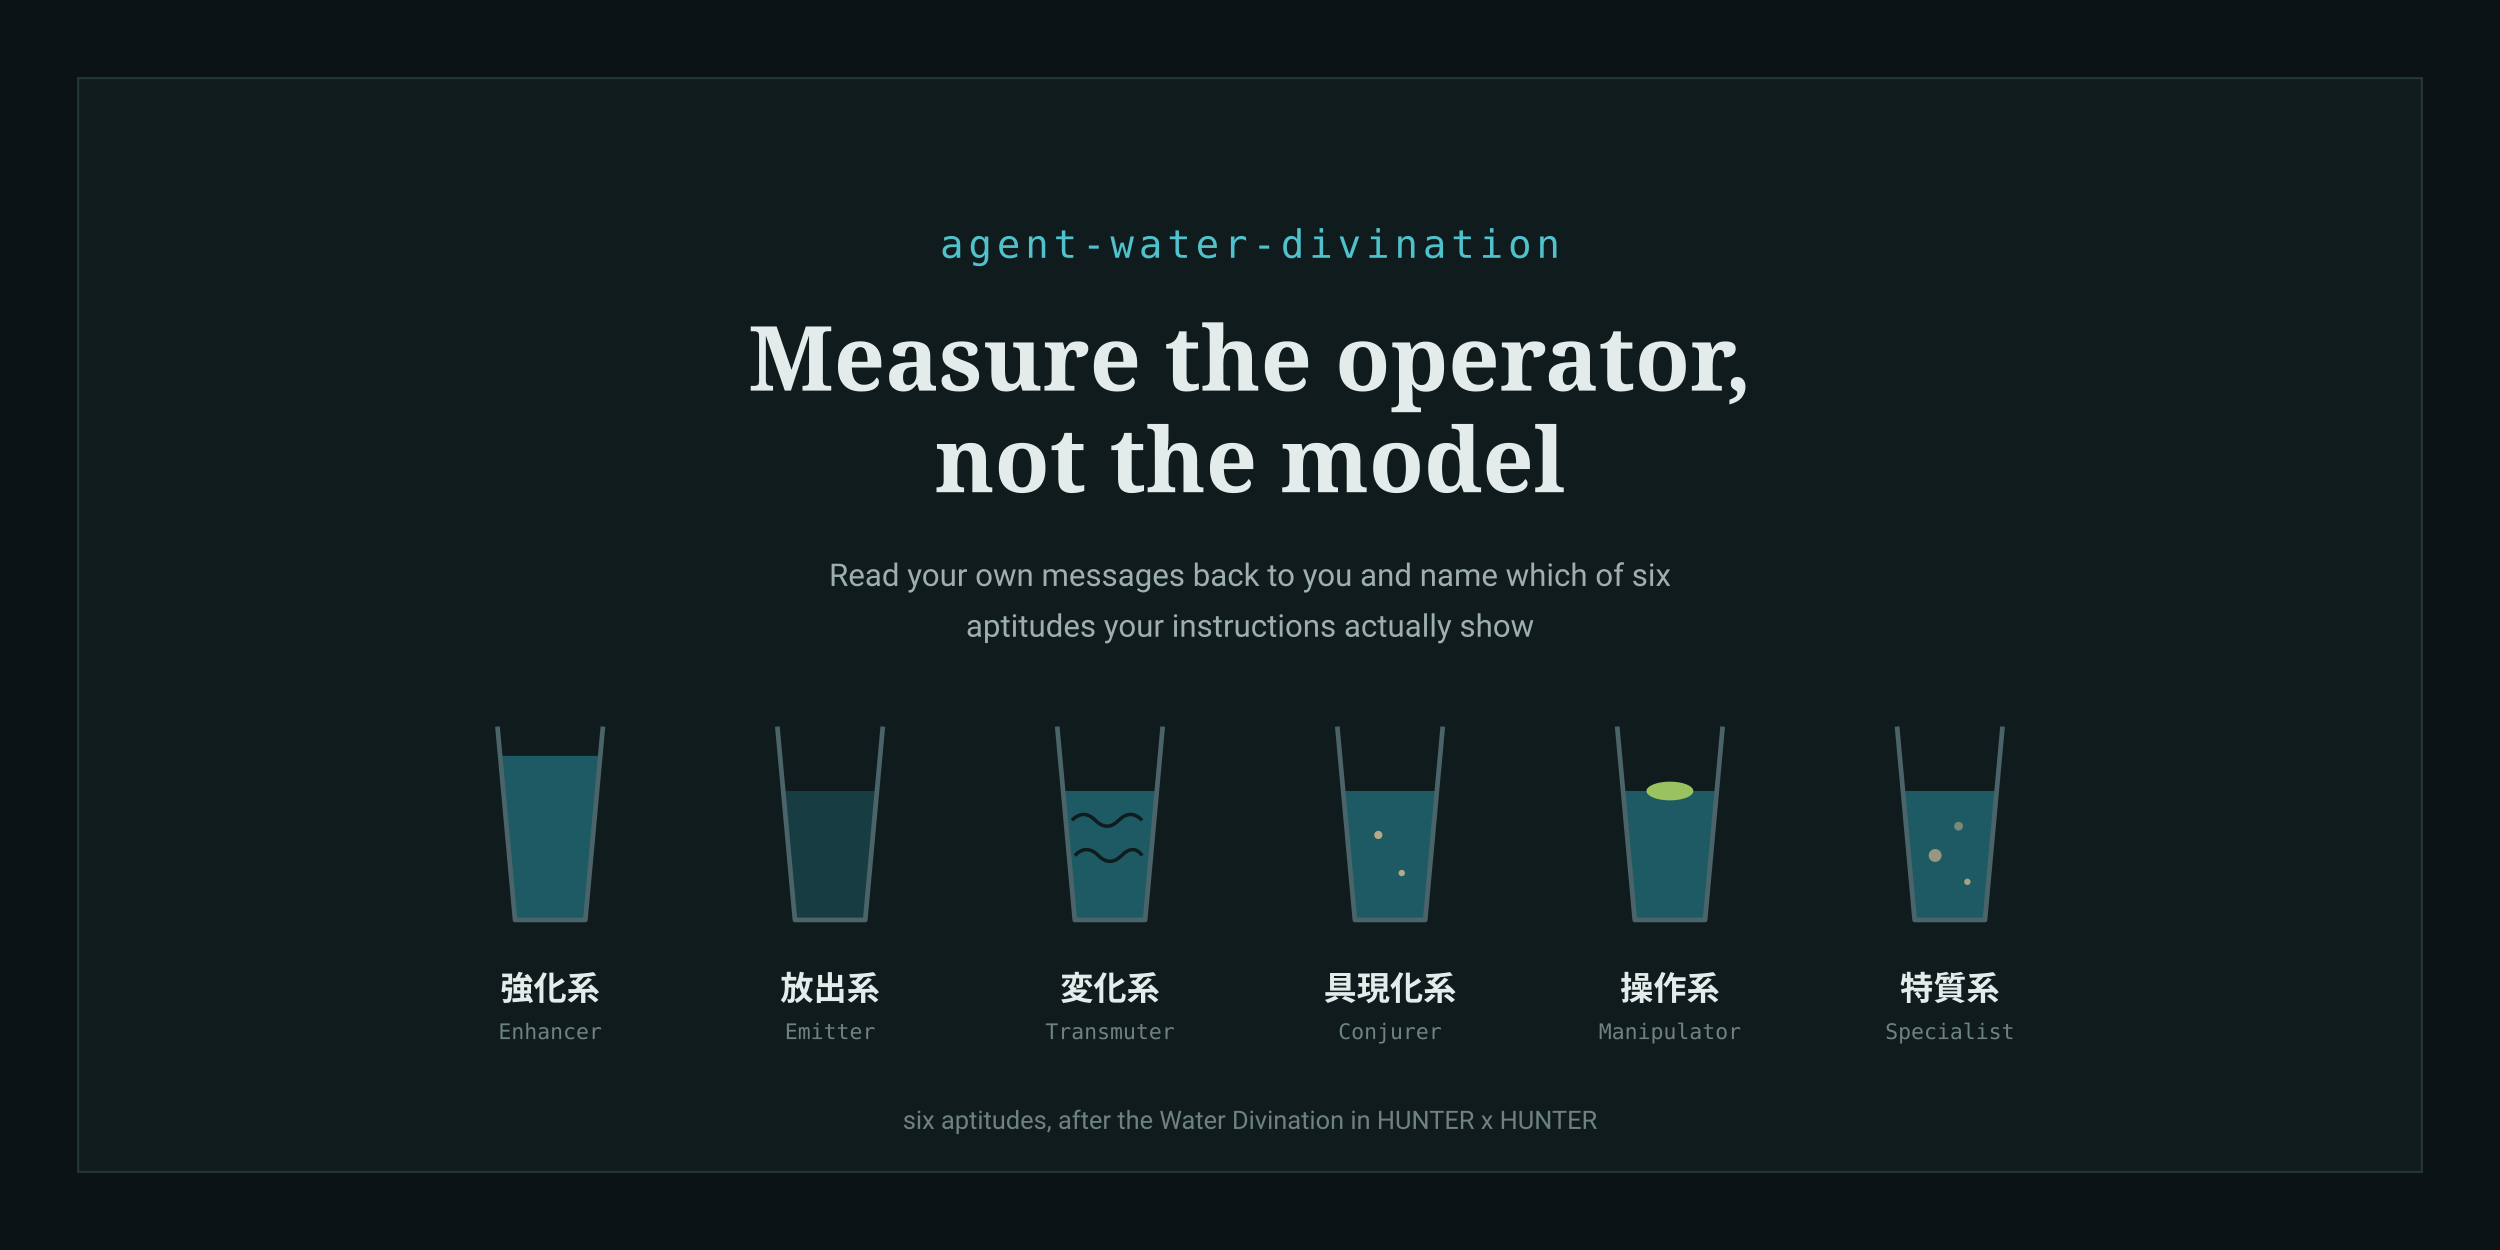
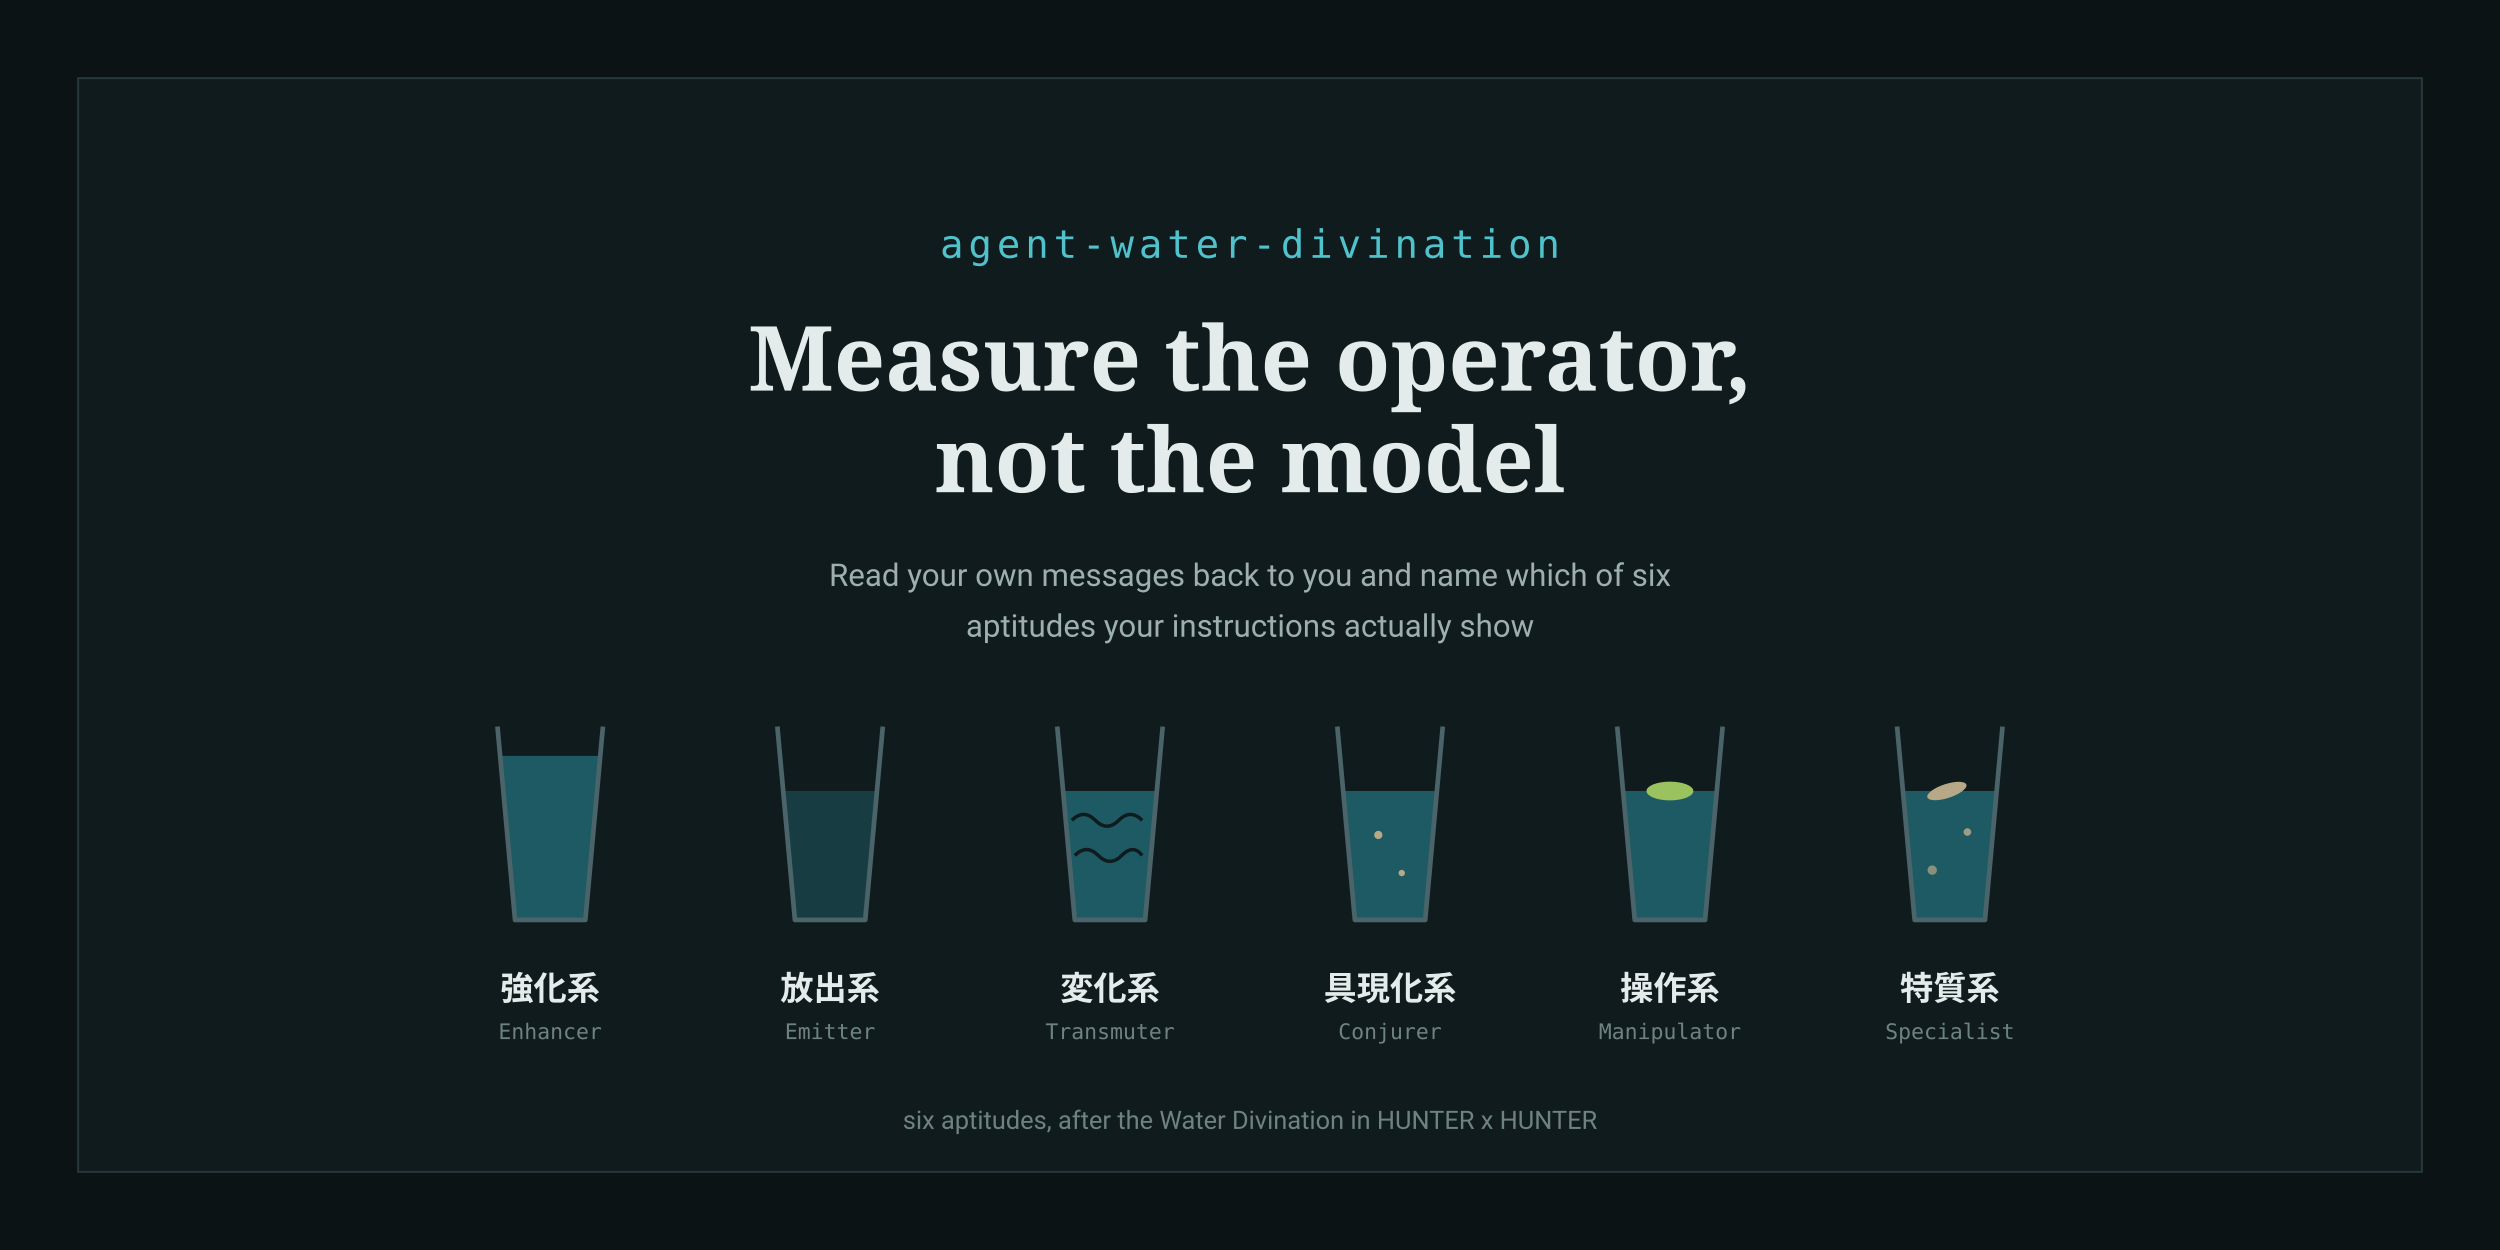
<svg xmlns="http://www.w3.org/2000/svg" viewBox="0 0 1280 640" width="1280" height="640" role="img" aria-label="agent-water-divination — measure the operator, not the model">
  <rect width="1280" height="640" fill="#0b1315" />
  <rect x="40" y="40" width="1200" height="560" fill="#101b1d" stroke="#26383c" />
  <text x="640" y="132" font-family="ui-monospace,'Cascadia Mono',Consolas,monospace" font-size="20" fill="#4fc2cc" text-anchor="middle" font-weight="400" letter-spacing="2.5">agent-water-divination</text>
  <text x="640" y="200" font-family="Georgia,'Hiragino Mincho ProN','Yu Mincho',serif" font-size="46" fill="#e3ecea" text-anchor="middle" font-weight="700">Measure the operator,</text>
  <text x="640" y="252" font-family="Georgia,'Hiragino Mincho ProN','Yu Mincho',serif" font-size="46" fill="#e3ecea" text-anchor="middle" font-weight="700">not the model</text>
  <text x="640" y="300" font-family="system-ui,-apple-system,'Segoe UI',Roboto,'Hiragino Sans','Yu Gothic UI',Meiryo,sans-serif" font-size="16" fill="#9db0ad" text-anchor="middle" font-weight="400">Read your own messages back to you and name which of six</text>
  <text x="640" y="326" font-family="system-ui,-apple-system,'Segoe UI',Roboto,'Hiragino Sans','Yu Gothic UI',Meiryo,sans-serif" font-size="16" fill="#9db0ad" text-anchor="middle" font-weight="400">aptitudes your instructions actually show</text>
  <g transform="translate(236.7,360) scale(1.5)">
    <path fill="#1d5a63" d="M13 18 L47 18 L42 74 L18 74 Z" />
    <path fill="none" stroke="#4b6469" stroke-width="1.6" stroke-linejoin="round" d="M12 8 L18 74 L42 74 L48 8" />
  </g>
  <text x="281.667" y="512" font-family="Georgia,'Hiragino Mincho ProN','Yu Mincho',serif" font-size="17" fill="#e3ecea" text-anchor="middle" font-weight="700">強化系</text>
  <text x="281.667" y="532" font-family="ui-monospace,'Cascadia Mono',Consolas,monospace" font-size="11" fill="#6e8380" text-anchor="middle" font-weight="400">Enhancer</text>
  <g transform="translate(380.0,360) scale(1.5)">
    <path fill="#1d5a63" d="M14 30 L46 30 L42 74 L18 74 Z" opacity=".55" />
    <path fill="none" stroke="#4b6469" stroke-width="1.6" stroke-linejoin="round" d="M12 8 L18 74 L42 74 L48 8" />
  </g>
  <text x="425" y="512" font-family="Georgia,'Hiragino Mincho ProN','Yu Mincho',serif" font-size="17" fill="#e3ecea" text-anchor="middle" font-weight="700">放出系</text>
  <text x="425" y="532" font-family="ui-monospace,'Cascadia Mono',Consolas,monospace" font-size="11" fill="#6e8380" text-anchor="middle" font-weight="400">Emitter</text>
  <g transform="translate(523.3,360) scale(1.5)">
    <path fill="#1d5a63" d="M14 30 L46 30 L42 74 L18 74 Z" />
    <path fill="none" stroke="#101b1d" stroke-width="1.2" d="M17 40 q4 -4 8 0 t8 0 t8 0" />
    <path fill="none" stroke="#101b1d" stroke-width="1.2" d="M18 52 q4 -4 8 0 t8 0 t7 0" />
    <path fill="none" stroke="#4b6469" stroke-width="1.6" stroke-linejoin="round" d="M12 8 L18 74 L42 74 L48 8" />
  </g>
  <text x="568.333" y="512" font-family="Georgia,'Hiragino Mincho ProN','Yu Mincho',serif" font-size="17" fill="#e3ecea" text-anchor="middle" font-weight="700">変化系</text>
  <text x="568.333" y="532" font-family="ui-monospace,'Cascadia Mono',Consolas,monospace" font-size="11" fill="#6e8380" text-anchor="middle" font-weight="400">Transmuter</text>
  <g transform="translate(666.7,360) scale(1.5)">
    <path fill="#1d5a63" d="M14 30 L46 30 L42 74 L18 74 Z" />
    <circle fill="#b7a888" cx="26" cy="45" r="1.4" />
    <circle fill="#b7a888" cx="34" cy="58" r="1.1" />
    <path fill="none" stroke="#4b6469" stroke-width="1.6" stroke-linejoin="round" d="M12 8 L18 74 L42 74 L48 8" />
  </g>
  <text x="711.667" y="512" font-family="Georgia,'Hiragino Mincho ProN','Yu Mincho',serif" font-size="17" fill="#e3ecea" text-anchor="middle" font-weight="700">具現化系</text>
  <text x="711.667" y="532" font-family="ui-monospace,'Cascadia Mono',Consolas,monospace" font-size="11" fill="#6e8380" text-anchor="middle" font-weight="400">Conjurer</text>
  <g transform="translate(810.0,360) scale(1.5)">
    <path fill="#1d5a63" d="M14 30 L46 30 L42 74 L18 74 Z" />
    <g>
      <ellipse fill="#9ac25f" cx="30" cy="30" rx="8" ry="3.2" />
    </g>
    <path fill="none" stroke="#4b6469" stroke-width="1.6" stroke-linejoin="round" d="M12 8 L18 74 L42 74 L48 8" />
  </g>
  <text x="855.0" y="512" font-family="Georgia,'Hiragino Mincho ProN','Yu Mincho',serif" font-size="17" fill="#e3ecea" text-anchor="middle" font-weight="700">操作系</text>
  <text x="855.0" y="532" font-family="ui-monospace,'Cascadia Mono',Consolas,monospace" font-size="11" fill="#6e8380" text-anchor="middle" font-weight="400">Manipulator</text>
  <g transform="translate(953.3,360) scale(1.5)">
    <path fill="#1d5a63" d="M14 30 L46 30 L42 74 L18 74 Z" />
-     <circle fill="#b7a888" cx="25" cy="52" r="2.2" opacity=".8" />
-     <circle fill="#b7a888" cx="33" cy="42" r="1.5" opacity=".6" />
-     <circle fill="#b7a888" cx="36" cy="61" r="1.1" opacity=".9" />
+     <ellipse fill="#b7a888" cx="29" cy="30" rx="7" ry="2.4" transform="rotate(-18 29 30)" />
+     <circle fill="#b7a888" cx="36" cy="44" r="1.3" opacity=".85" />
+     <circle fill="#b7a888" cx="24" cy="57" r="1.6" opacity=".7" />
    <path fill="none" stroke="#4b6469" stroke-width="1.6" stroke-linejoin="round" d="M12 8 L18 74 L42 74 L48 8" />
  </g>
  <text x="998.333" y="512" font-family="Georgia,'Hiragino Mincho ProN','Yu Mincho',serif" font-size="17" fill="#e3ecea" text-anchor="middle" font-weight="700">特質系</text>
  <text x="998.333" y="532" font-family="ui-monospace,'Cascadia Mono',Consolas,monospace" font-size="11" fill="#6e8380" text-anchor="middle" font-weight="400">Specialist</text>
  <text x="640" y="578" font-family="system-ui,-apple-system,'Segoe UI',Roboto,'Hiragino Sans','Yu Gothic UI',Meiryo,sans-serif" font-size="13" fill="#6e8380" text-anchor="middle" font-weight="400">six aptitudes, after the Water Divination in HUNTER x HUNTER</text>
</svg>
